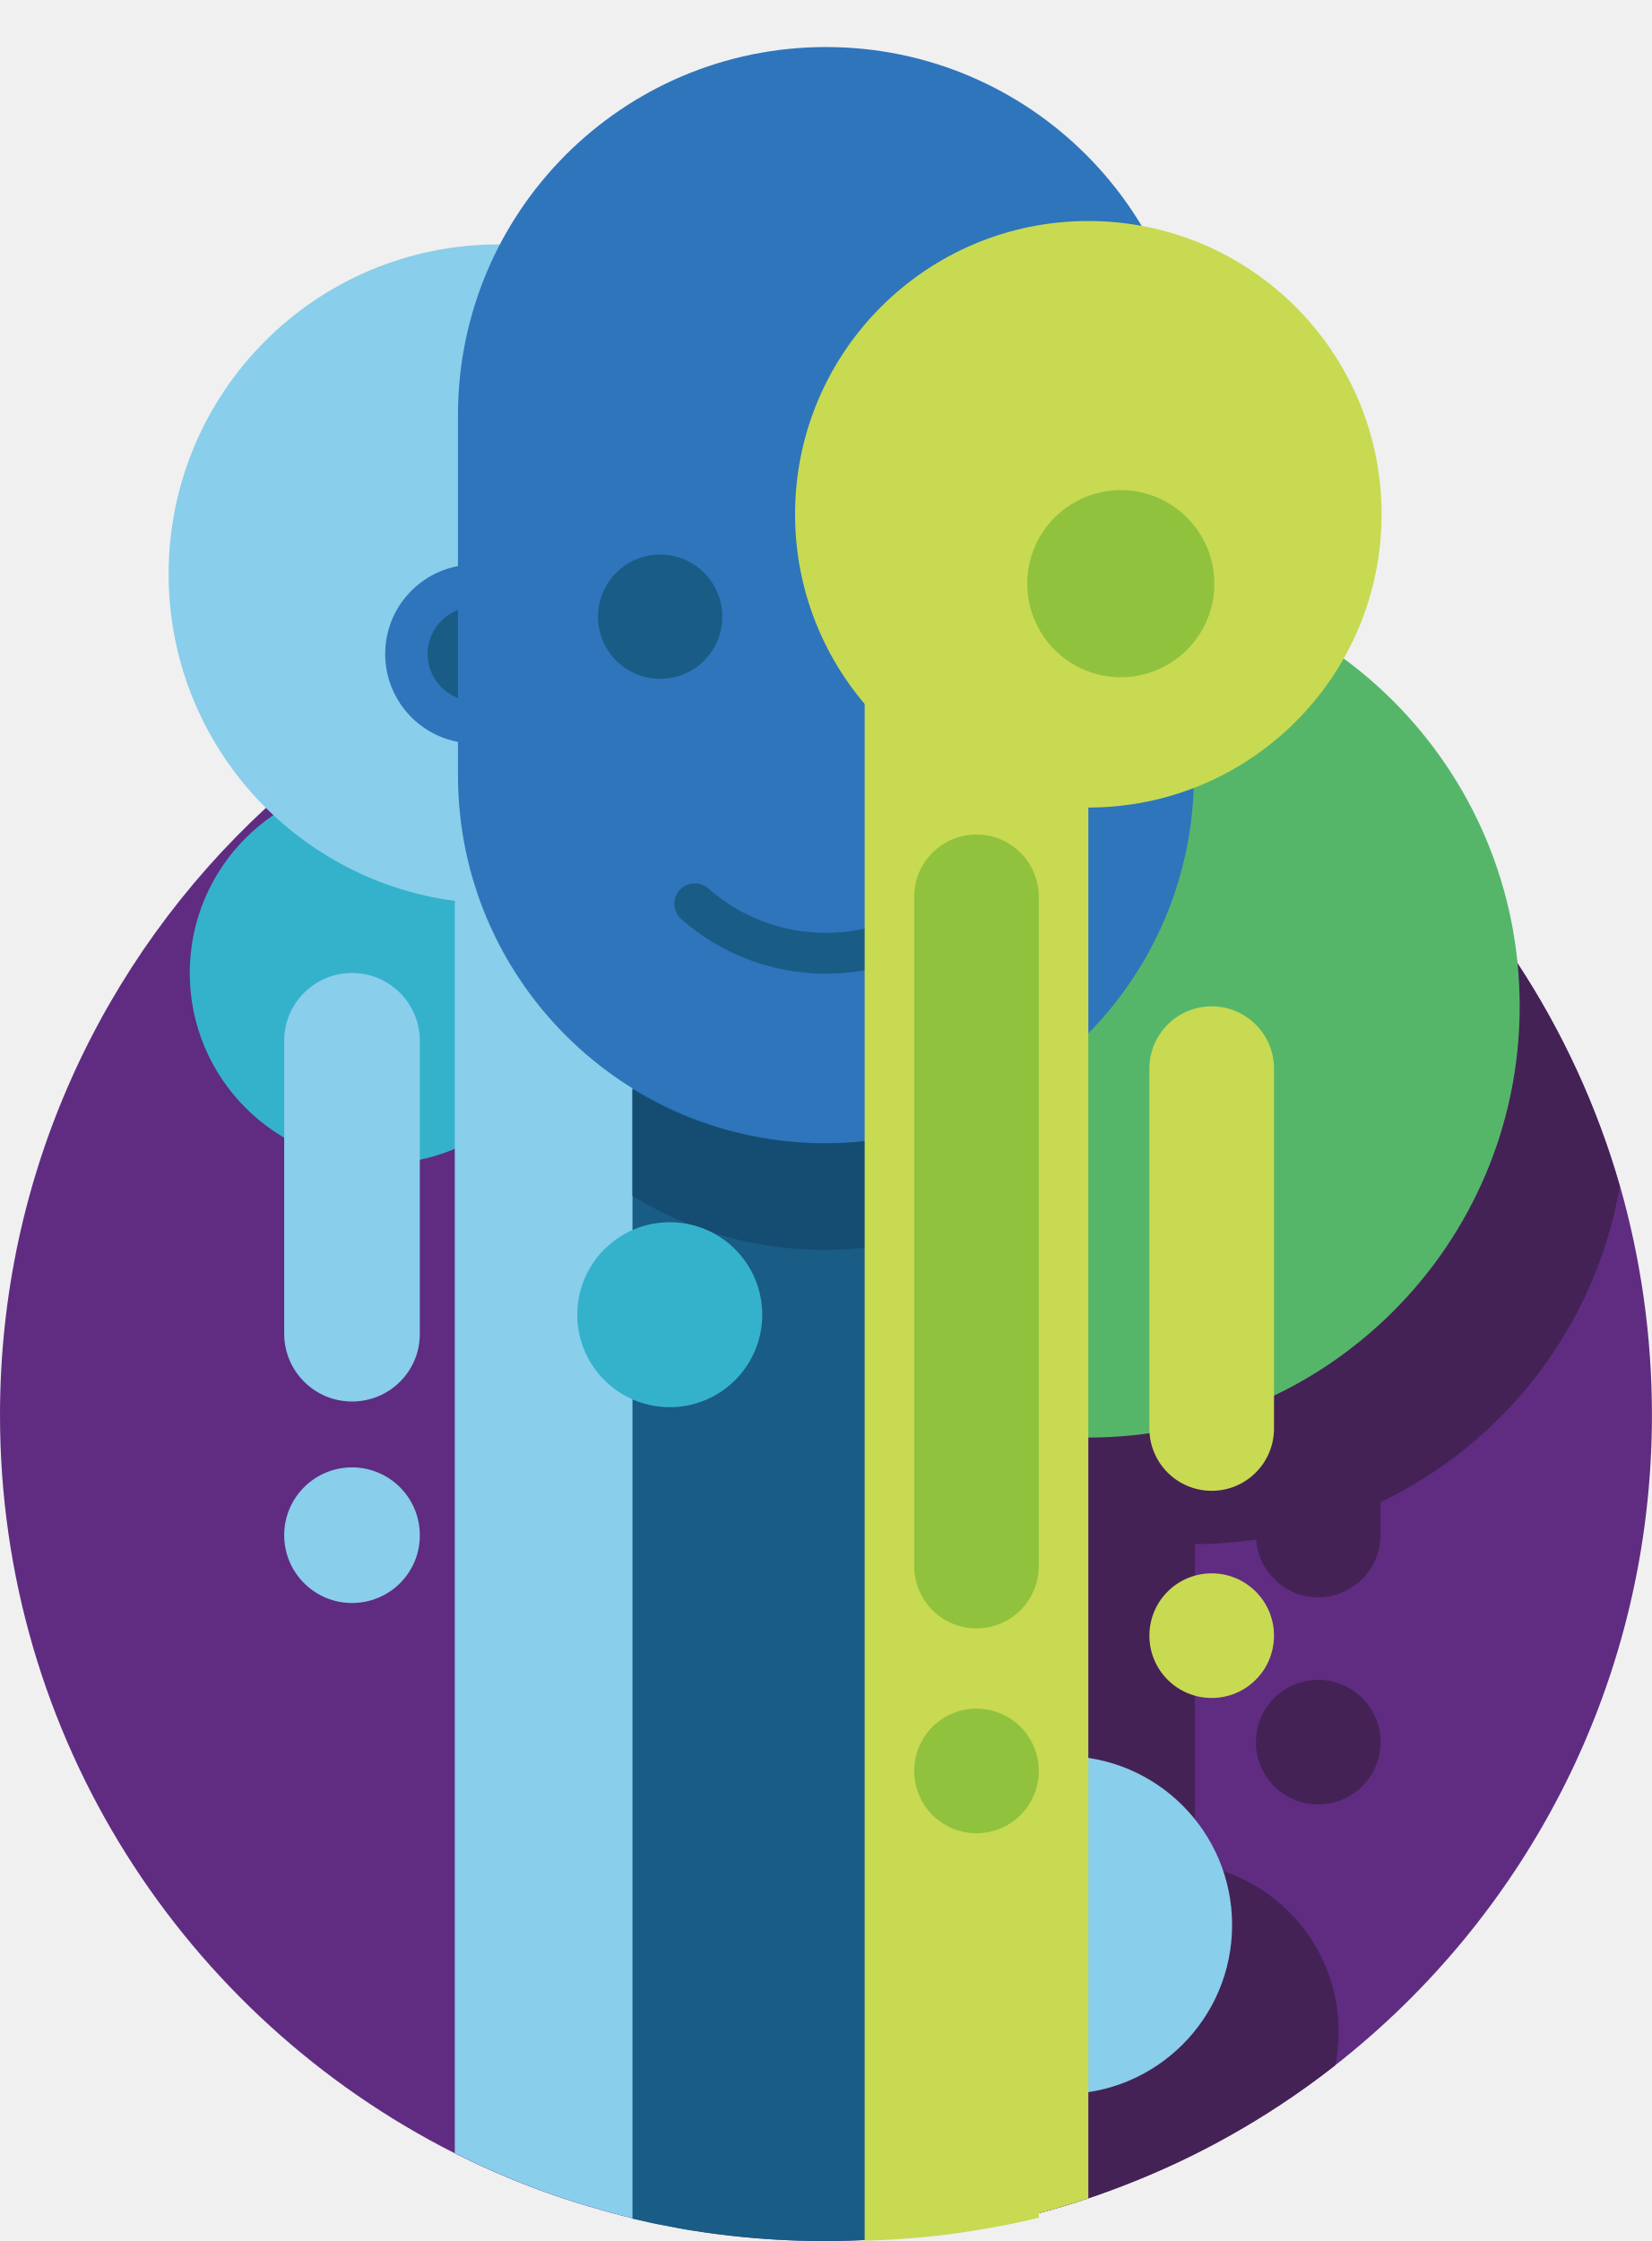
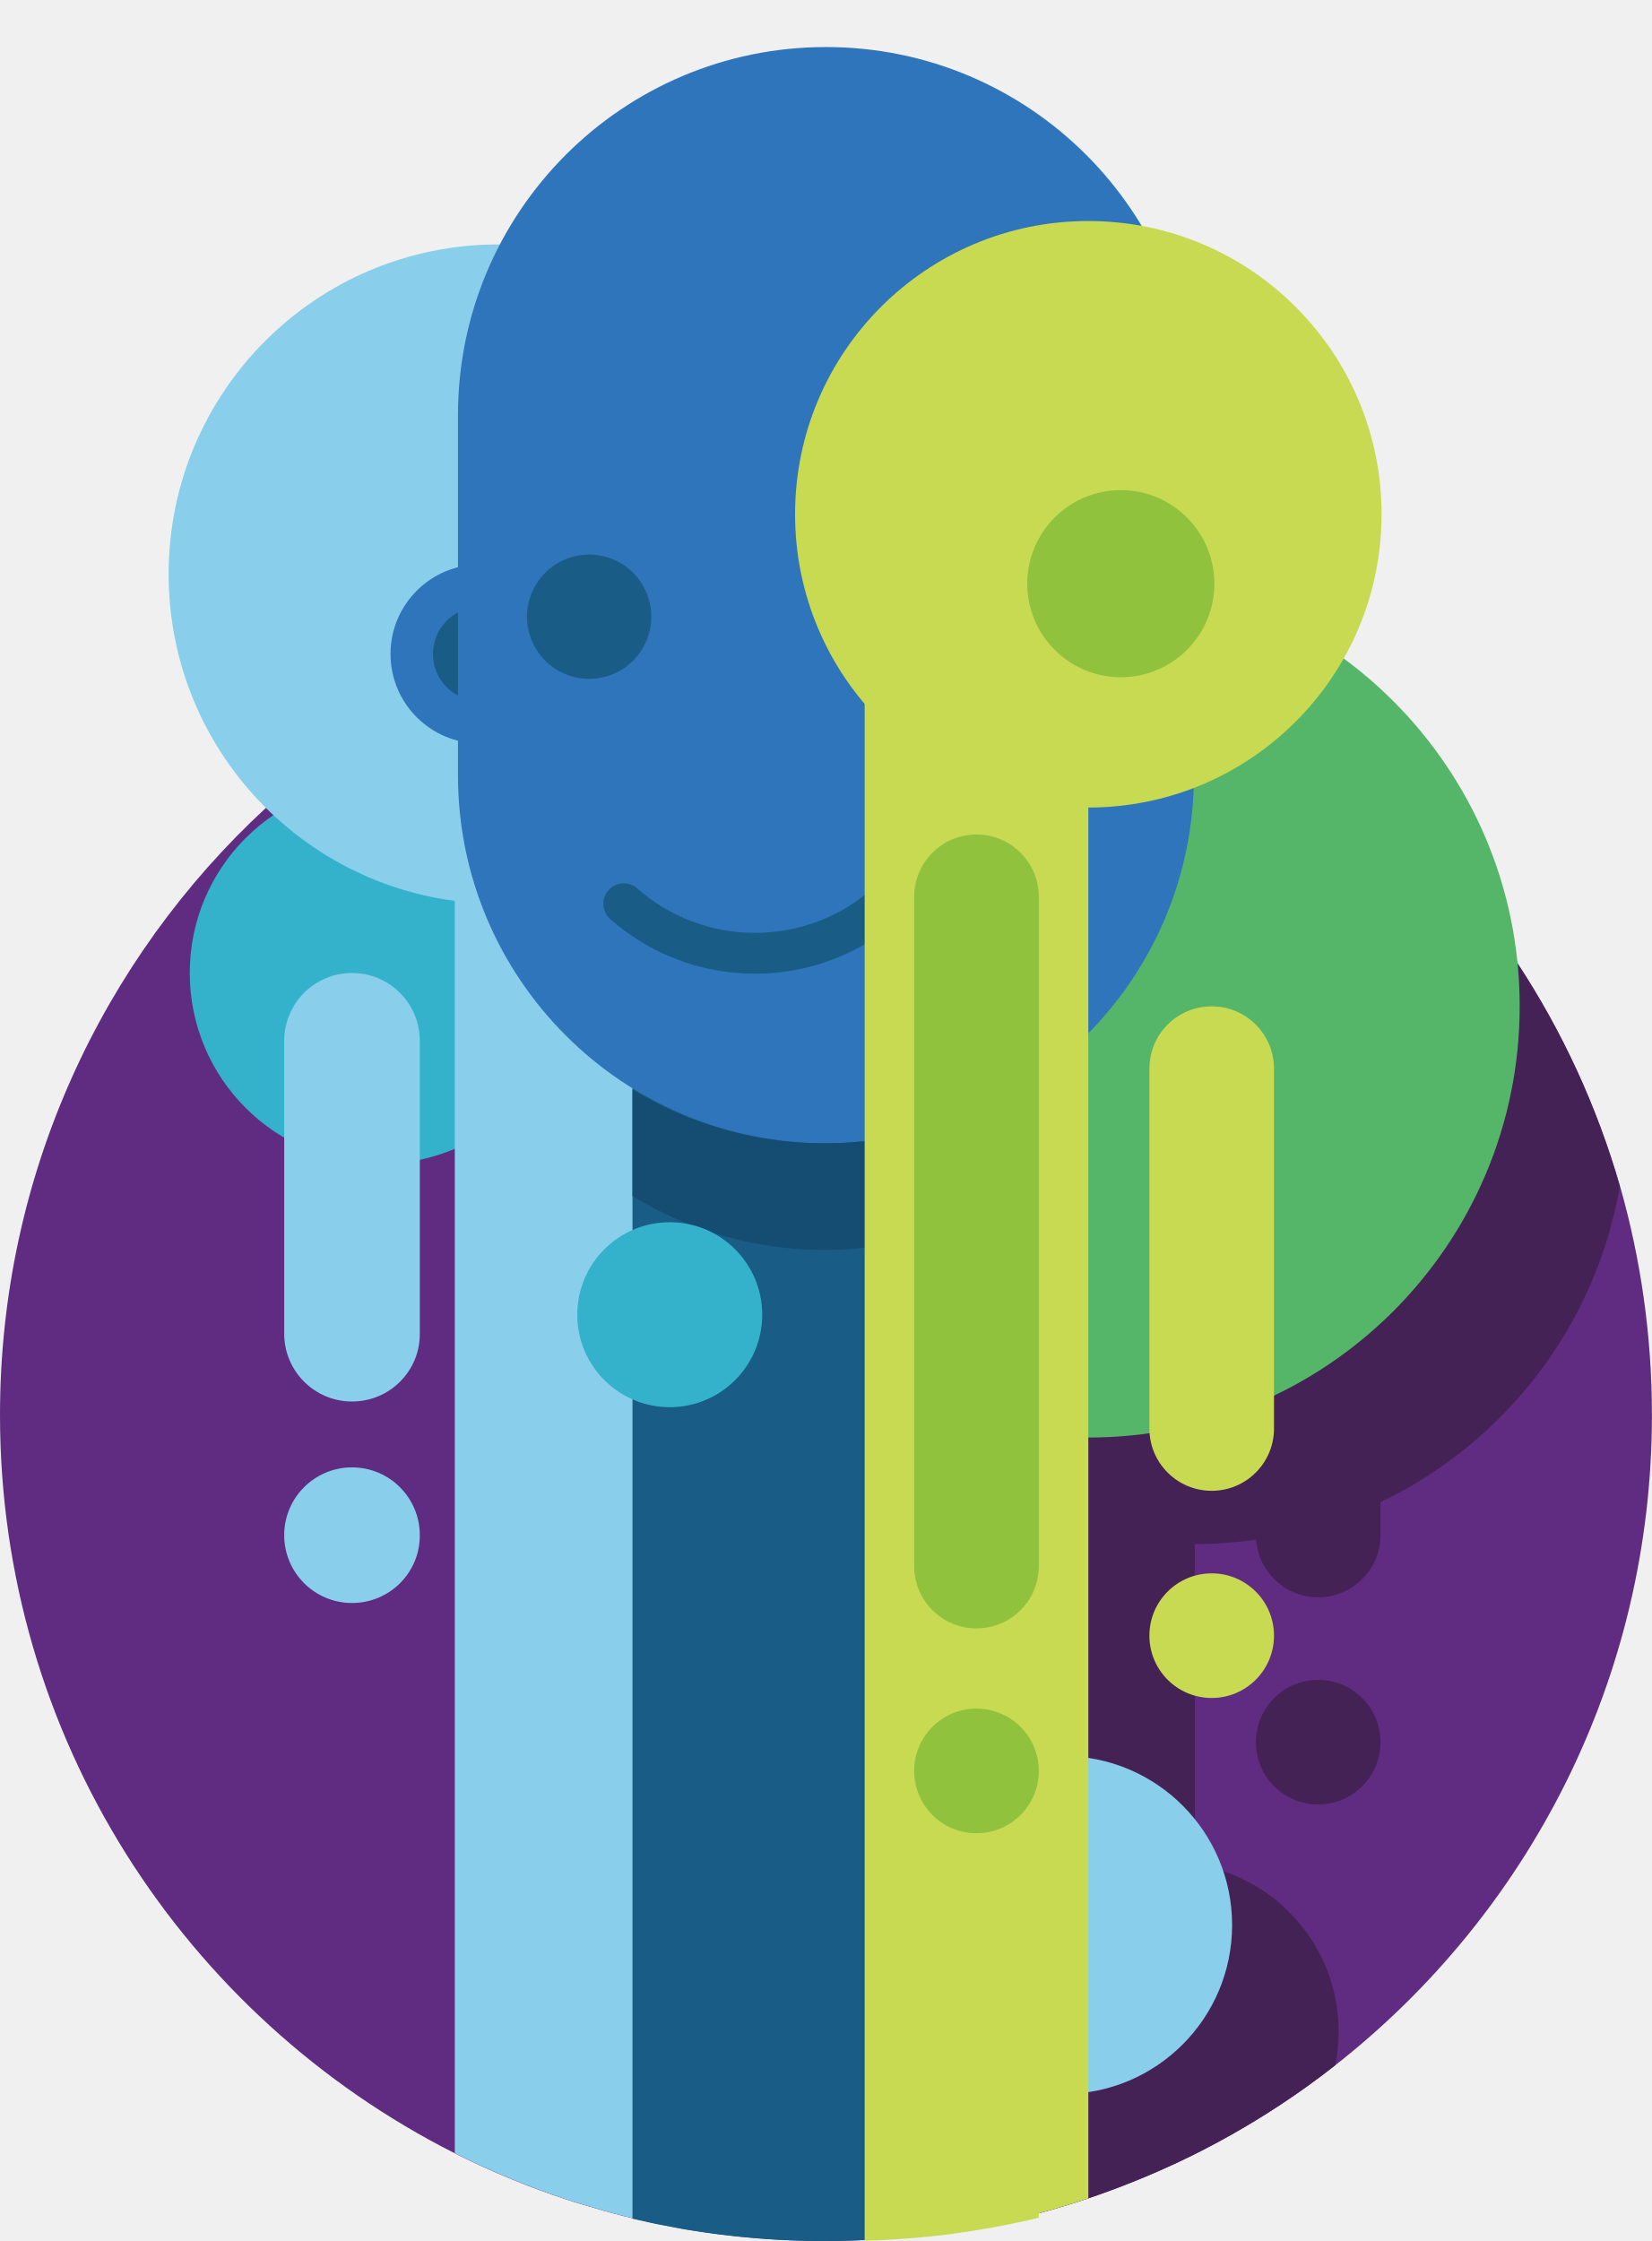
<svg xmlns="http://www.w3.org/2000/svg" version="1.1" x="0px" y="0px" viewBox="0 0 930.6 1262.4" style="enable-background:new 0 0 930.6 1262.4;" xml:space="preserve">
  <style type="text/css">
	.st0{fill:#5F2C82;}
	.st1{fill:#442256;}
	.st2{fill:#195C86;}
	.st3{fill:#9B1E5A;}
	.st4{fill:#2E75BC;}
	.st5{fill:#FFFFFF;}
	.st6{fill:#90C23E;}
	.st7{fill:#C8DA52;}
	.st8{fill:#34B2CC;}
	.st9{fill:#89CEEA;}
	.st10{fill:#55B66A;}
	.st11{fill:#144C72;}
	.st12{fill:none;stroke:#195C86;stroke-width:23;stroke-linecap:round;stroke-miterlimit:10;}
</style>
  <g id="Layer_3">
    <g id="Layer_2">
      <path class="st0" d="M930.6,797.1c0,148.7-69.8,281.2-178.4,366.3c-9.9,7.8-20.2,15.2-30.8,22.2c-18.2,12-37.3,22.8-57.2,32.2    c-16.6,7.8-33.7,14.7-51.2,20.6c-9.2,3.1-18.5,5.9-27.9,8.4c-3.3,0.9-6.6,1.7-10,2.5c-9.3,2.2-18.6,4.2-28.1,5.9    c-6.7,1.2-13.5,2.2-20.3,3.1c-0.1,0-0.2,0-0.4,0.1c-12.9,1.7-26.1,2.9-39.3,3.5c-5.6,0.3-11.2,0.4-16.9,0.5c-1.6,0-3.3,0-4.9,0    c-20.3,0-40.4-1.3-60-3.8c-1.7-0.2-3.4-0.4-5.1-0.7c-2.3-0.3-4.5-0.6-6.8-1c-0.9-0.1-1.8-0.3-2.7-0.4c-1.3-0.2-2.5-0.4-3.8-0.6    c-0.2,0-0.4-0.1-0.6-0.1c-0.9-0.2-1.8-0.3-2.7-0.5c-0.9-0.2-1.8-0.3-2.6-0.5c-2.1-0.4-4.2-0.8-6.2-1.2c-1.2-0.2-2.4-0.5-3.7-0.7    c-2-0.4-4-0.8-6-1.3c-1.6-0.4-3.3-0.7-4.9-1.1c-1-0.2-2-0.5-3-0.7c-3.8-0.9-7.6-1.9-11.4-2.9c-0.3-0.1-0.5-0.1-0.8-0.2    c-1.4-0.4-2.8-0.8-4.3-1.2c-1.4-0.4-2.8-0.8-4.1-1.2c-0.5-0.1-1-0.3-1.4-0.4c-1.4-0.4-2.7-0.8-4.1-1.2c-1.3-0.4-2.7-0.8-4-1.2    c-0.3-0.1-0.5-0.2-0.8-0.2c-20.7-6.4-40.7-14.3-60-23.4c-3.4-1.6-6.8-3.3-10.2-5C104.2,1136.2,0,978.9,0,797.1    c0-135.2,57.7-257,149.8-342c23.5-21.6,49.1-40.9,76.7-57.4c6.9-4.1,13.9-8.1,21-11.9c6.7-3.6,13.6-7,20.5-10.2    c8.4-4,17-7.7,25.7-11.1c7.5-3,15-5.7,22.6-8.3c0.5-0.2,1.1-0.3,1.6-0.5c22-7.3,44.7-13.1,68-17.1c22-3.8,44.5-6,67.5-6.6    c4-0.1,8-0.2,12-0.2c0.3,0,0.6,0,1,0c9.2,0,18.3,0.3,27.3,0.8c4.3,0.3,8.6,0.6,12.9,0.9c9.3,0.8,18.6,1.9,27.8,3.3    c13.3,2,26.4,4.5,39.3,7.6c2.7,0.6,5.5,1.3,8.2,2c10.5,2.7,20.9,5.8,31.1,9.2c2.6,0.9,5.2,1.8,7.8,2.7c4.2,1.5,8.3,3,12.4,4.6    c3.6,1.4,7.1,2.8,10.7,4.3c4.5,1.9,8.9,3.8,13.3,5.8c0.6,0.3,1.1,0.5,1.7,0.8c7,3.2,13.9,6.6,20.7,10.1c1.1,0.5,2.1,1.1,3.2,1.7    c4.1,2.2,8.1,4.4,12.1,6.7c7.5,4.3,15,8.8,22.2,13.5c2.7,1.8,5.5,3.5,8.2,5.4c12.6,8.5,24.8,17.6,36.5,27.3    c21.8,18,41.8,37.9,60,59.5c11.9,14.2,23,29.1,33.2,44.7c25.1,38.3,44.7,80.6,57.7,125.7C924.3,709.2,930.6,752.4,930.6,797.1z" />
    </g>
  </g>
  <g id="Layer_6">
    <g>
      <path class="st1" d="M912.5,668.3c-13.5,78.7-65,144.5-134.8,177.9v18.5c0,9.7-3.9,18.5-10.3,24.8c-6.3,6.3-15.1,10.3-24.8,10.3    c-18.5,0-33.6-14.3-35-32.5c-11.3,1.6-22.8,2.5-34.5,2.5v180.4c45.8,6.9,81,46.4,81,94.2c0,6.5-0.6,12.9-1.9,19    c-9.9,7.8-20.2,15.2-30.8,22.2c-18.2,12-37.3,22.8-57.2,32.2c-16.6,7.8-33.7,14.7-51.2,20.6c-9.2,3.1-18.5,5.9-27.9,8.4    c-3.3,0.9-6.6,1.7-10,2.5c-9.3,2.2-18.6,4.2-28.1,5.9V834.6c-70.2-42.6-117-119.8-117-207.8c0-44,11.7-85.3,32.2-121    c20.5-35.6,49.8-65.6,84.8-86.9c0.2-9.4,2.5-18.4,6.5-26.3c10.3-20.8,31.7-35.2,56.5-35.2c3.6,0,7.2,0.3,10.6,0.9    c8.2,1.4,15.9,4.4,22.7,8.6c0.1,0.1,0.3,0.2,0.4,0.2c3.4,2.2,6.6,4.6,9.5,7.4c3,2.9,5.8,6,8.2,9.4c3.8-0.2,7.7-0.3,11.6-0.3    c2.1,0,4.2,0,6.3,0.1c1.1,0.5,2.1,1.1,3.2,1.7c4.1,2.2,8.1,4.4,12.1,6.7c7.5,4.3,15,8.8,22.2,13.5c2.7,1.8,5.5,3.5,8.2,5.4    c12.6,8.5,24.8,17.6,36.5,27.3c21.8,18,41.8,37.9,60,59.5c11.9,14.2,23,29.1,33.2,44.7C880,580.9,899.6,623.2,912.5,668.3z" />
      <path class="st1" d="M742.6,946.3L742.6,946.3c-19.4,0-35.1,15.7-35.1,35.1v0c0,19.4,15.7,35.1,35.1,35.1h0    c19.4,0,35.1-15.7,35.1-35.1v0C777.7,962,762,946.3,742.6,946.3z" />
    </g>
  </g>
  <g id="Layer_1">
    <rect x="-619.2" y="819.6" class="st2" width="311.6" height="306.3" />
    <path class="st3" d="M-265.7,1141.2v76.6c-42.7,20.2-88.9,34.1-137.5,40.5c-0.1,0-0.2,0-0.4,0.1c-20,2.4-40.4,3.7-61.1,3.7   c-20.3,0-40.3-1.2-60-3.5c-49.2-6.3-95.9-20.3-139-40.7v-76.6c0-24.3,19.8-44.1,44.1-44.1h309.8   C-285.5,1097.1-265.7,1116.8-265.7,1141.2z" />
    <circle class="st4" cx="-761.9" cy="638.8" r="72" />
    <circle class="st2" cx="-761.9" cy="638.8" r="37.9" />
    <circle class="st4" cx="-167.5" cy="638.8" r="72" />
    <circle class="st2" cx="-167.5" cy="638.8" r="37.9" />
    <path class="st4" d="M-464.7,1032.9L-464.7,1032.9c-163.8,0-296.4-132.8-296.4-296.4v-440C-761.1,132.8-628.5,0-464.7,0l0,0   c163.8,0,296.4,132.8,296.4,296.4v439.9C-168.3,900.2-300.9,1032.9-464.7,1032.9z" />
    <circle class="st5" cx="-464.7" cy="297.2" r="223.7" />
    <circle class="st2" cx="-598.2" cy="608.8" r="50.1" />
    <circle class="st2" cx="-331.2" cy="608.8" r="50.1" />
    <path class="st6" d="M-586.6,335.5L-586.6,335.5c-21.3-21.3-21.3-55.8,0-77.1l118-118c21.3-21.3,55.8-21.3,77.1,0l0,0   c21.3,21.3,21.3,55.8,0,77.1l-118,118C-530.8,356.8-565.3,356.8-586.6,335.5z" />
    <path class="st6" d="M-537.7,454.1L-537.7,454.1c-21.3-21.3-21.3-55.8,0-77.1l118-118c21.3-21.3,55.8-21.3,77.1,0l0,0   c21.3,21.3,21.3,55.8,0,77.1l-118,118C-481.9,475.4-516.4,475.4-537.7,454.1z" />
    <path class="st7" d="M-602.8,297.5L-602.8,297.5c0-30.1,24.4-54.5,54.5-54.5h166.9c30.1,0,54.5,24.4,54.5,54.5l0,0   c0,30.1-24.4,54.5-54.5,54.5h-166.8C-578.4,352-602.8,327.6-602.8,297.5z" />
    <path class="st1" d="M-108.3,497.9v99.9c-13-18.8-34.7-31-59.2-31c-0.3,0-0.5,0-0.8,0V438.4C-146.5,456.4-126.5,476.3-108.3,497.9z   " />
    <path class="st1" d="M-464.7,1262.1c20.7,0,41.1-1.3,61.1-3.7c-20,2.6-40.4,4-61.1,4c-20.3,0-40.4-1.3-60-3.8   C-505,1260.9-485,1262.1-464.7,1262.1z" />
    <path class="st1" d="M-35.5,698.8c0,39.8-32.2,72-72,72c-0.3,0-0.5,0-0.8,0v25.5c0,106.1-55.6,199.2-139.3,251.6v109.4   c17.9,0.8,33,12.3,39,28.3c-18.2,12-37.3,22.8-57.2,32.2v-76.6c0-23.7-18.6-42.9-41.9-43.9V987.9   c83.7-52.4,139.3-145.5,139.3-251.6v-25.5c0.3,0,0.5,0,0.8,0c39.8,0,72-32.2,72-72c0-3.8-0.3-7.5-0.9-11.1   C-61.9,633-35.5,662.8-35.5,698.8z" />
  </g>
  <g id="Layer_4">
    <circle class="st8" cx="214.4" cy="548.1" r="107.5" />
    <circle class="st9" cx="280.7" cy="323.4" r="185.7" />
    <path class="st9" d="M387,470.1v785.8c-0.2,0-0.4-0.1-0.6-0.1c-0.9-0.2-1.8-0.3-2.7-0.5c-0.9-0.2-1.8-0.3-2.6-0.5   c-2.1-0.4-4.2-0.8-6.2-1.2c-1.2-0.2-2.4-0.5-3.7-0.7c-2-0.4-4-0.8-6-1.3c-1.6-0.4-3.3-0.7-4.9-1.1c-1-0.2-2-0.5-3-0.7   c-3.8-0.9-7.6-1.9-11.4-2.9c-0.3-0.1-0.5-0.1-0.8-0.2c-1.4-0.4-2.8-0.8-4.3-1.2c-1.4-0.4-2.8-0.8-4.1-1.2c-0.5-0.1-1-0.3-1.4-0.4   c-1.4-0.4-2.7-0.8-4.1-1.2c-1.3-0.4-2.7-0.8-4-1.2c-0.3-0.1-0.5-0.2-0.8-0.2c-20.7-6.4-40.7-14.3-60-23.4c-3.4-1.6-6.8-3.3-10.2-5   V470.1H387z" />
    <path class="st9" d="M198.3,789.5L198.3,789.5c-21.1,0-38.2-17.1-38.2-38.2v-165c0-21.1,17.1-38.2,38.2-38.2h0   c21.1,0,38.2,17.1,38.2,38.2v165C236.6,772.4,219.5,789.5,198.3,789.5z" />
    <path class="st9" d="M198.3,903L198.3,903c-21.1,0-38.2-17.1-38.2-38.2v0c0-21.1,17.1-38.2,38.2-38.2h0c21.1,0,38.2,17.1,38.2,38.2   v0C236.6,885.9,219.5,903,198.3,903z" />
    <circle class="st10" cx="613.1" cy="566.8" r="243" />
    <circle class="st9" cx="598.9" cy="1084.4" r="95.2" />
  </g>
  <g id="Layer_2_1_">
-     <circle class="st4" cx="267.4" cy="368.4" r="50.4" />
-     <circle class="st2" cx="267.4" cy="368.4" r="26.5" />
+     <circle class="st4" cx="270.4" cy="368.4" r="50.4" />
+     <circle class="st2" cx="270.4" cy="368.4" r="26.5" />
    <circle class="st4" cx="683.2" cy="368.4" r="50.4" />
    <circle class="st2" cx="683.2" cy="368.4" r="26.5" />
    <path class="st2" d="M574.3,494.8v754.5c-15.8,3.8-32,6.8-48.4,9c-0.1,0-0.2,0-0.4,0.1c-16.2,2.1-32.6,3.4-49.3,3.8   c-3.9,0.1-7.9,0.2-11.8,0.2c-1.7,0-3.4,0-5.1,0c-18.6-0.2-37-1.5-54.9-3.8c-1.7-0.2-3.4-0.4-5.1-0.7c-2.3-0.3-4.5-0.6-6.8-1   c-0.9-0.1-1.8-0.3-2.7-0.4c-1.5-0.2-2.9-0.5-4.4-0.7c-0.9-0.2-1.8-0.3-2.7-0.5c-0.9-0.2-1.8-0.3-2.6-0.5c-1.4-0.3-2.7-0.5-4.1-0.8   c-0.7-0.1-1.4-0.3-2.1-0.4c-1.2-0.2-2.4-0.5-3.7-0.7c-2-0.4-4-0.8-6-1.3c-1.6-0.4-3.3-0.7-4.9-1.1c-1-0.2-2-0.5-3-0.7v-755H574.3z" />
    <path class="st4" d="M465.3,644L465.3,644C350.7,644,258,551.1,258,436.7V233.9c0-114.5,92.7-207.4,207.3-207.4l0,0   c114.6,0,207.3,92.9,207.3,207.3v202.8C672.6,551.2,579.9,644,465.3,644z" />
-     <circle class="st2" cx="371.9" cy="347.4" r="35" />
+     <circle class="st2" cx="331.9" cy="347.4" r="35" />
    <circle class="st2" cx="538.7" cy="347.4" r="35" />
    <path class="st11" d="M574.3,612.6v60c-31.8,19.9-69.5,31.5-109.9,31.5c-39.6,0-76.6-11.1-108.1-30.4v-60   c31.5,19.3,68.5,30.4,108.1,30.4C504.8,644,542.4,632.5,574.3,612.6z" />
-     <path class="st12" d="M539.2,509.1c-19.7,17.4-45.6,27.9-73.9,27.9c-28.3,0-54.2-10.5-73.9-27.9" />
+     <path class="st12" d="M499.2,509.1c-19.7,17.4-45.6,27.9-73.9,27.9c-28.3,0-54.2-10.5-73.9-27.9" />
  </g>
  <g id="Layer_5">
    <circle class="st7" cx="613.1" cy="289.7" r="165.2" />
    <path class="st7" d="M613.1,360.5v877.9c-9.2,3.1-18.5,5.9-27.9,8.4v2.5c-15.8,3.8-32,6.8-48.4,9c-0.1,0-0.2,0-0.4,0.1   c-16.2,2.1-32.7,3.4-49.3,3.8V360.5c0-0.5,0-1,0-1.5c0.2-9.4,2.5-18.4,6.5-26.3c10.3-20.8,31.7-35.2,56.5-35.2   c12.2,0,23.6,3.5,33.3,9.5c7.1,4.4,13.3,10.2,18.1,17.1c6.4,9.1,10.5,19.9,11.4,31.6C613,357.3,613.1,358.9,613.1,360.5z" />
    <path class="st6" d="M550.1,470.1L550.1,470.1c-19.4,0-35.1,15.7-35.1,35.1v377c0,19.4,15.7,35.1,35.1,35.1h0   c19.4,0,35.1-15.7,35.1-35.1v-377C585.2,485.8,569.5,470.1,550.1,470.1z" />
    <path class="st7" d="M682.6,566.9L682.6,566.9c-19.4,0-35.1,15.7-35.1,35.1v202.7c0,19.4,15.7,35.1,35.1,35.1h0   c19.4,0,35.1-15.7,35.1-35.1V602C717.7,582.6,702,566.9,682.6,566.9z" />
    <path class="st7" d="M682.6,886.3L682.6,886.3c-19.4,0-35.1,15.7-35.1,35.1v0c0,19.4,15.7,35.1,35.1,35.1h0   c19.4,0,35.1-15.7,35.1-35.1v0C717.7,902,702,886.3,682.6,886.3z" />
    <circle class="st6" cx="631.4" cy="328.8" r="52.7" />
    <circle class="st6" cx="550.1" cy="997.6" r="35.1" />
    <circle class="st8" cx="377.3" cy="740.6" r="52.1" />
  </g>
</svg>
